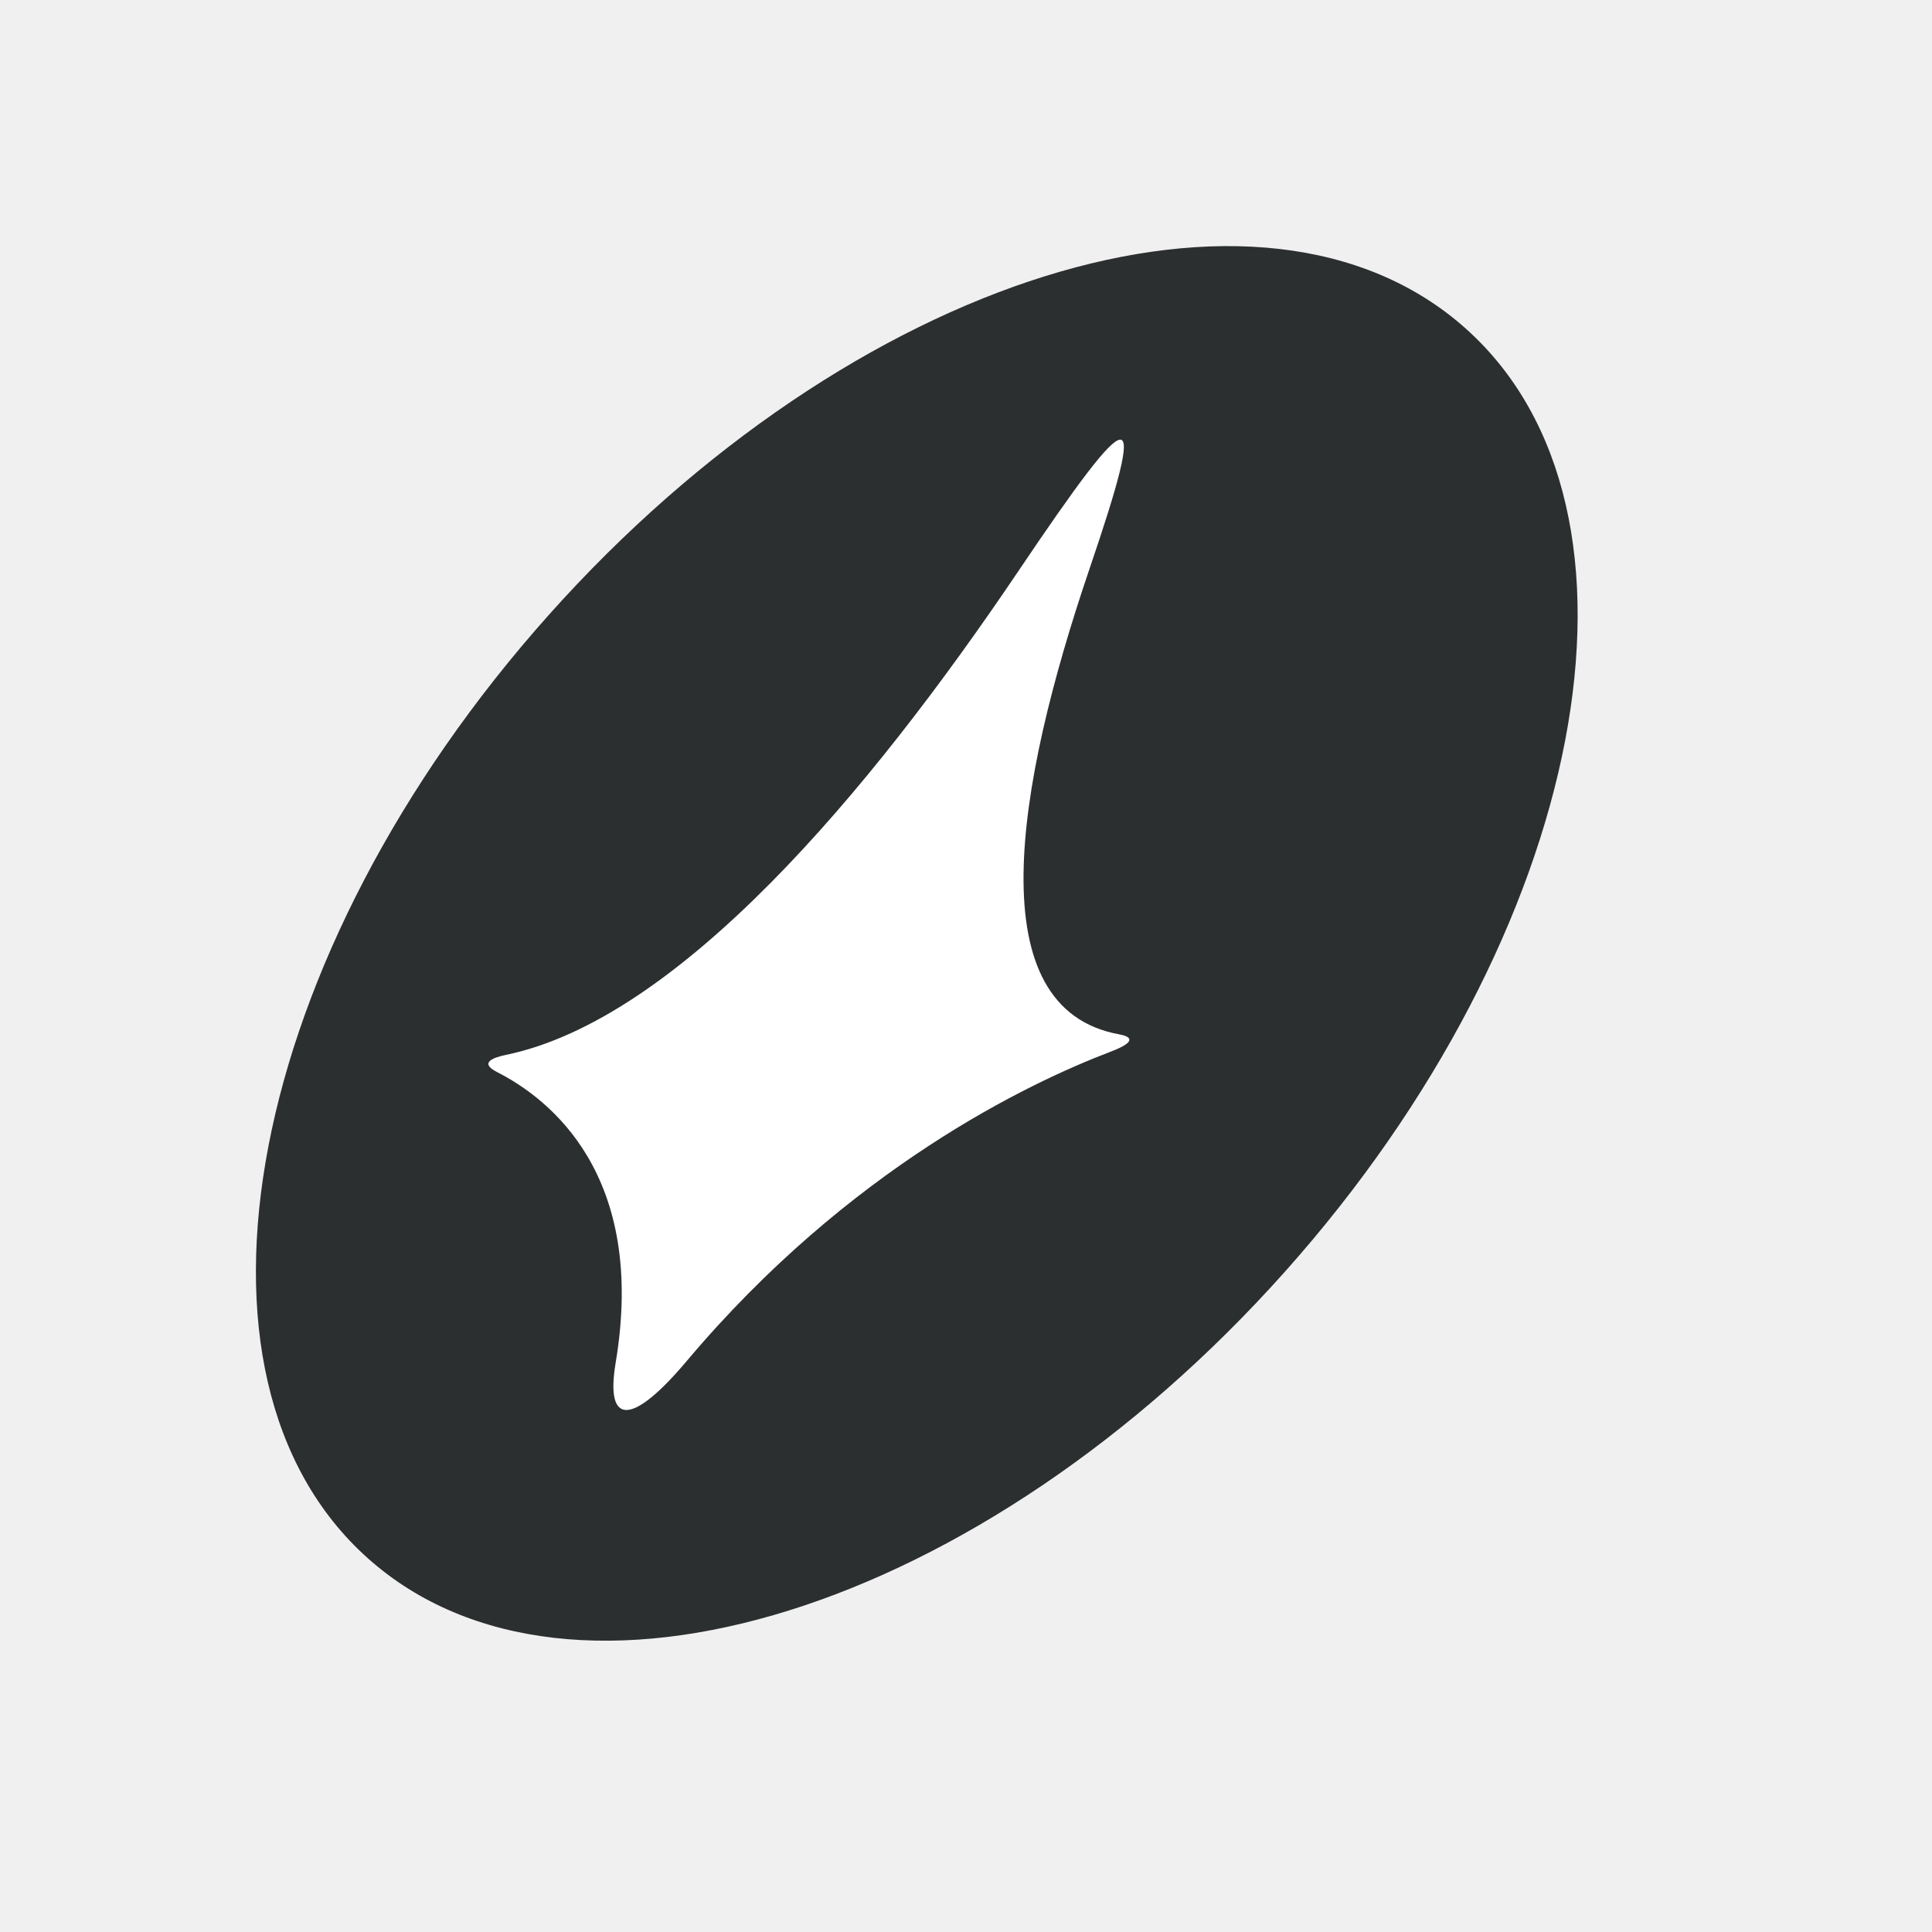
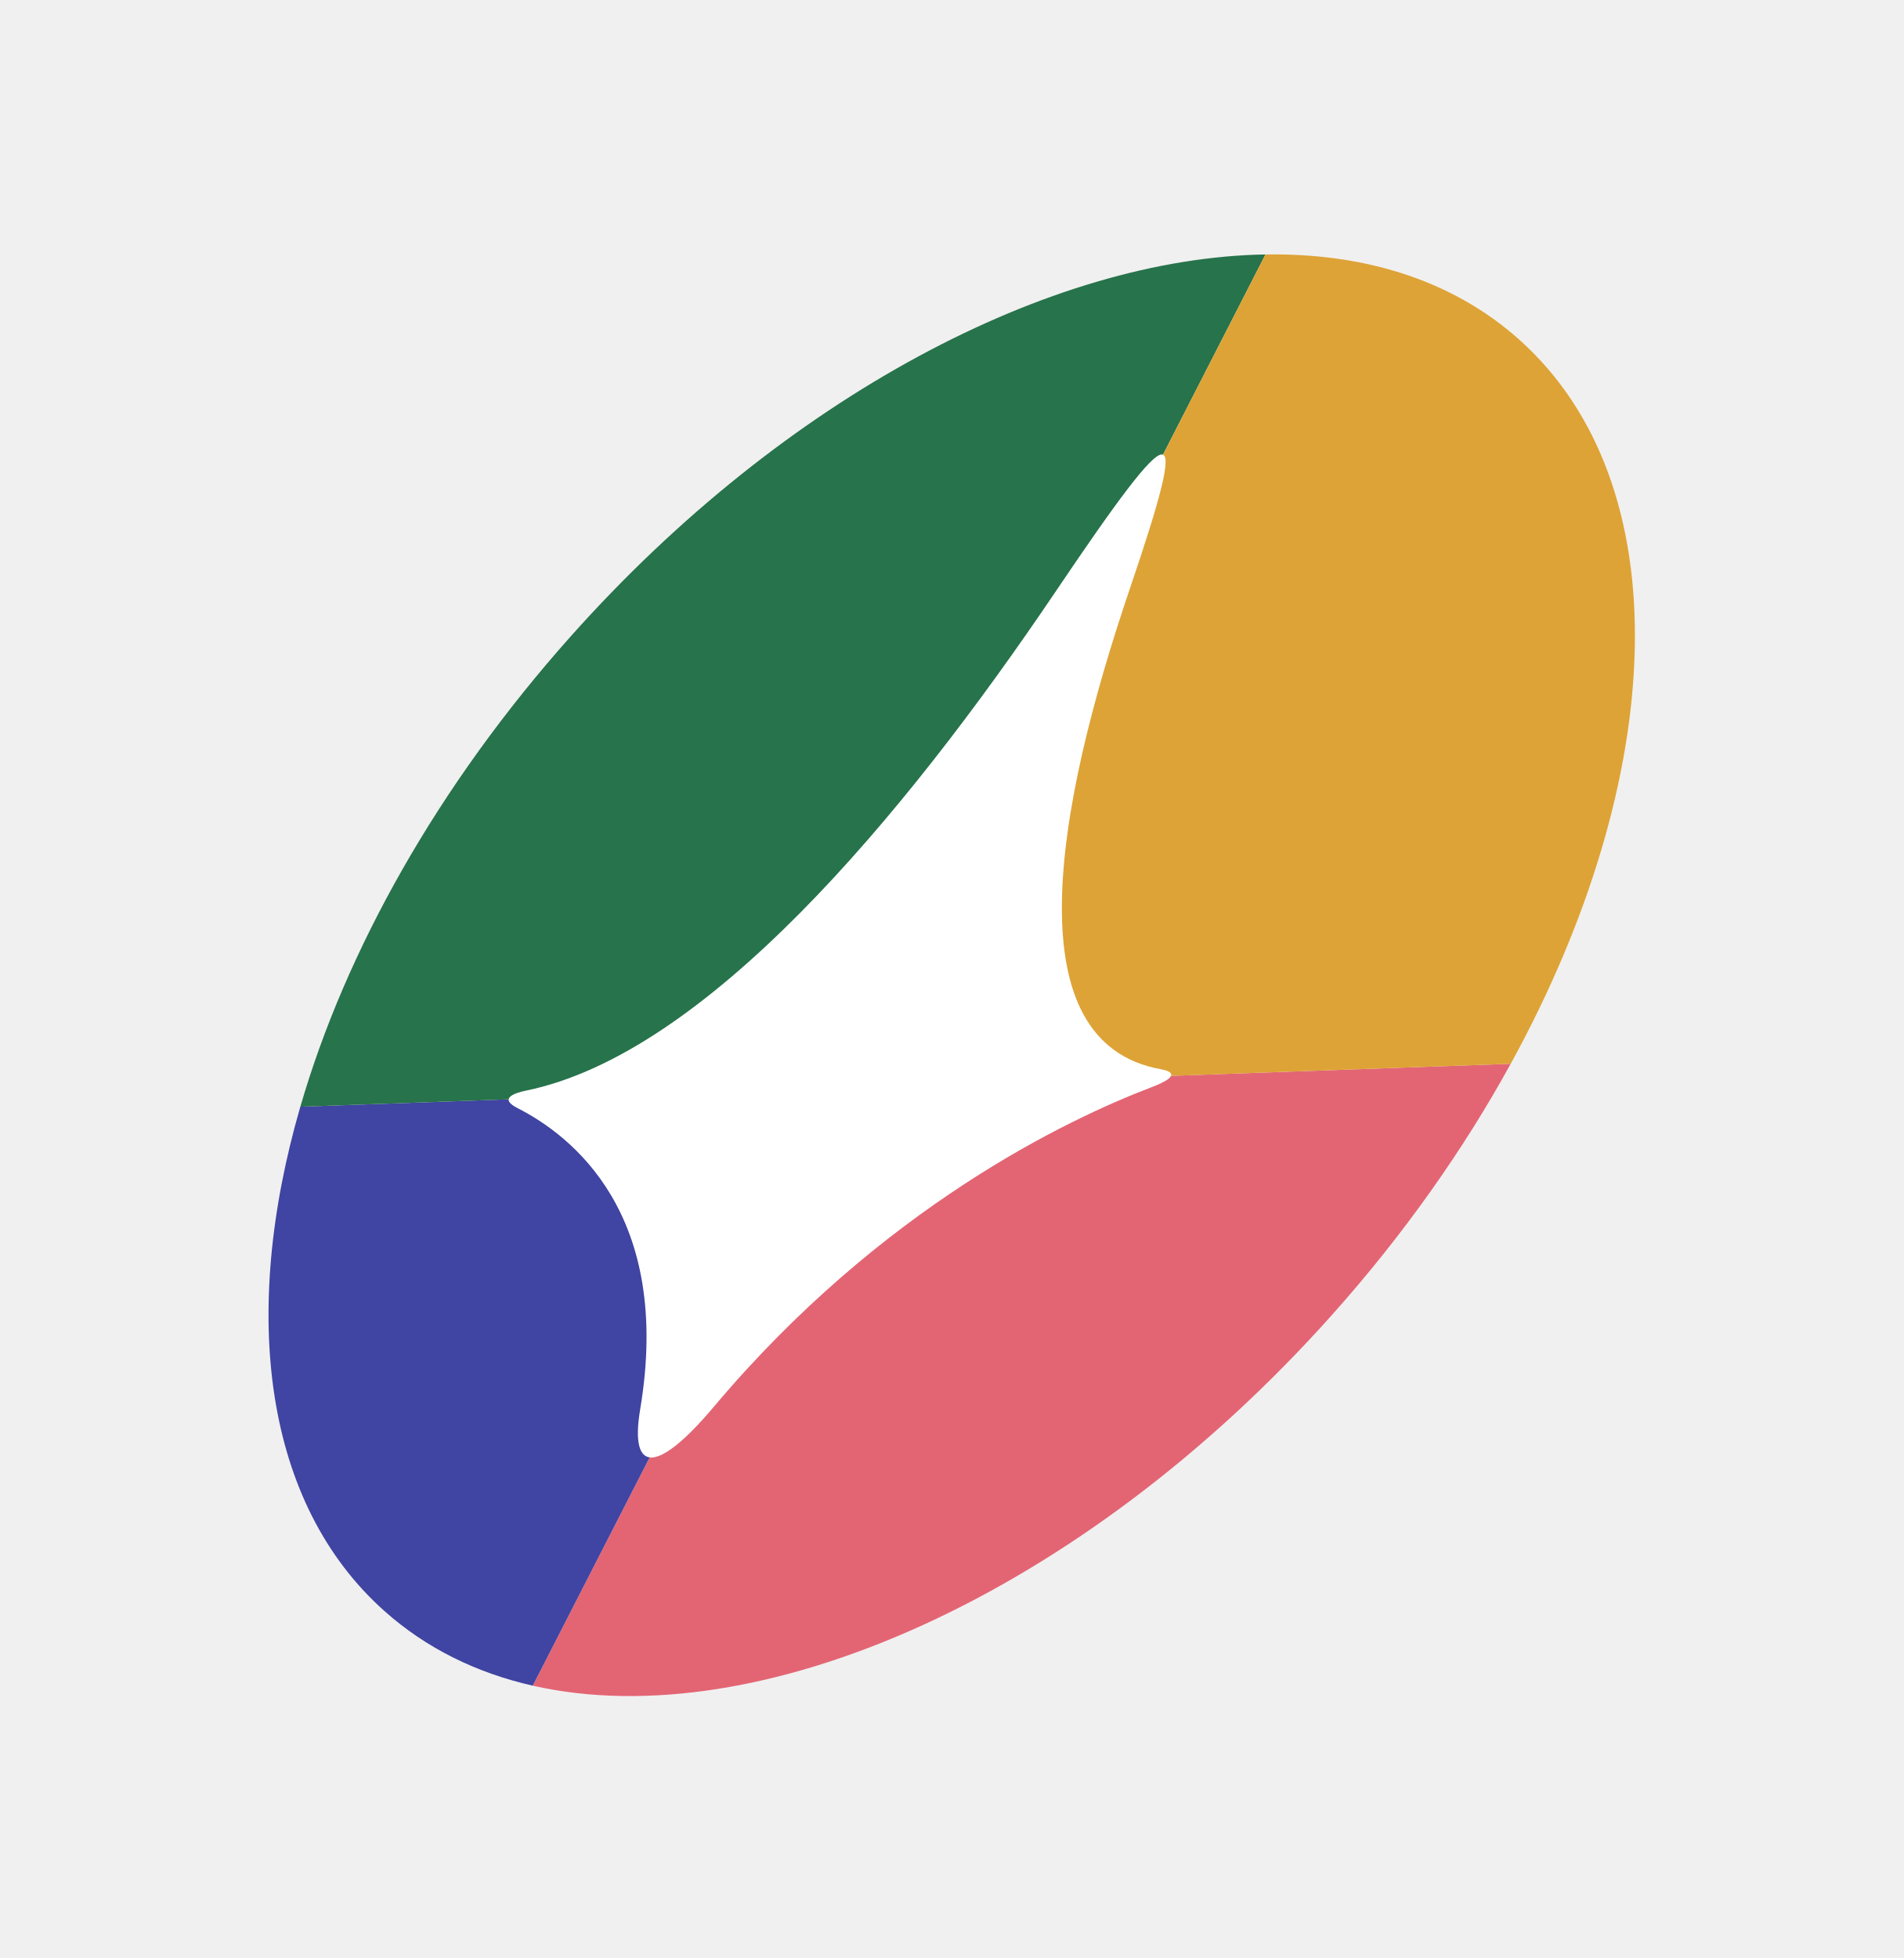
- <svg xmlns="http://www.w3.org/2000/svg" width="19" height="19" viewBox="0 0 19 19" fill="none">
-   <ellipse cx="9.016" cy="9.278" rx="4.851" ry="8.106" transform="rotate(41.7495 9.01626 9.27783)" fill="#2C2F30" />
-   <path d="M10.715 5.593C11.293 3.894 11.172 3.899 10.014 5.618C8.538 7.807 6.667 10.026 4.972 10.375C4.844 10.402 4.712 10.453 4.888 10.543C5.4 10.803 6.365 11.55 6.054 13.406C5.951 14.028 6.22 14.019 6.755 13.383C8.351 11.489 10.116 10.65 10.919 10.344C11.197 10.238 11.113 10.192 11.006 10.172C9.622 9.92 9.98 7.754 10.715 5.593Z" fill="white" />
+ <svg xmlns="http://www.w3.org/2000/svg" width="244" height="251" viewBox="0 0 244 251" fill="none">
+   <path fill-rule="evenodd" clip-rule="evenodd" d="M68.294 216.091C97.3 222.667 138.596 204.587 170.766 168.542C179.977 158.222 187.639 147.326 193.655 136.37L107.542 139.423L68.294 216.091Z" fill="#E36574" />
+   <path fill-rule="evenodd" clip-rule="evenodd" d="M49.266 206.51C54.629 211.297 61.082 214.456 68.294 216.091L107.542 139.423L38.5 141.871C30.772 168.517 33.846 192.747 49.266 206.51Z" fill="#4044A2" />
+   <path fill-rule="evenodd" clip-rule="evenodd" d="M38.502 141.871L107.544 139.423L162.219 32.62C134.784 33.058 100.687 50.734 73.235 81.492C56.064 100.732 44.272 121.975 38.502 141.871Z" fill="#27734B" />
+   <path fill-rule="evenodd" clip-rule="evenodd" d="M162.219 32.62L107.544 139.423L193.657 136.37C213.878 99.546 215.492 62.051 194.735 43.525C186.208 35.914 174.928 32.417 162.219 32.62Z" fill="#DEA336" />
+   <path d="M144.871 75.356C152.653 52.467 151.033 52.534 135.417 75.692C115.527 105.187 90.316 135.089 67.487 139.795C65.754 140.152 63.981 140.852 66.348 142.054C73.252 145.562 86.251 155.627 82.067 180.644C80.667 189.016 84.296 188.898 91.508 180.332C113.006 154.802 136.797 143.498 147.612 139.372C151.356 137.944 150.23 137.326 148.787 137.064C130.139 133.67 134.967 104.481 144.871 75.356Z" fill="white" />
</svg>
